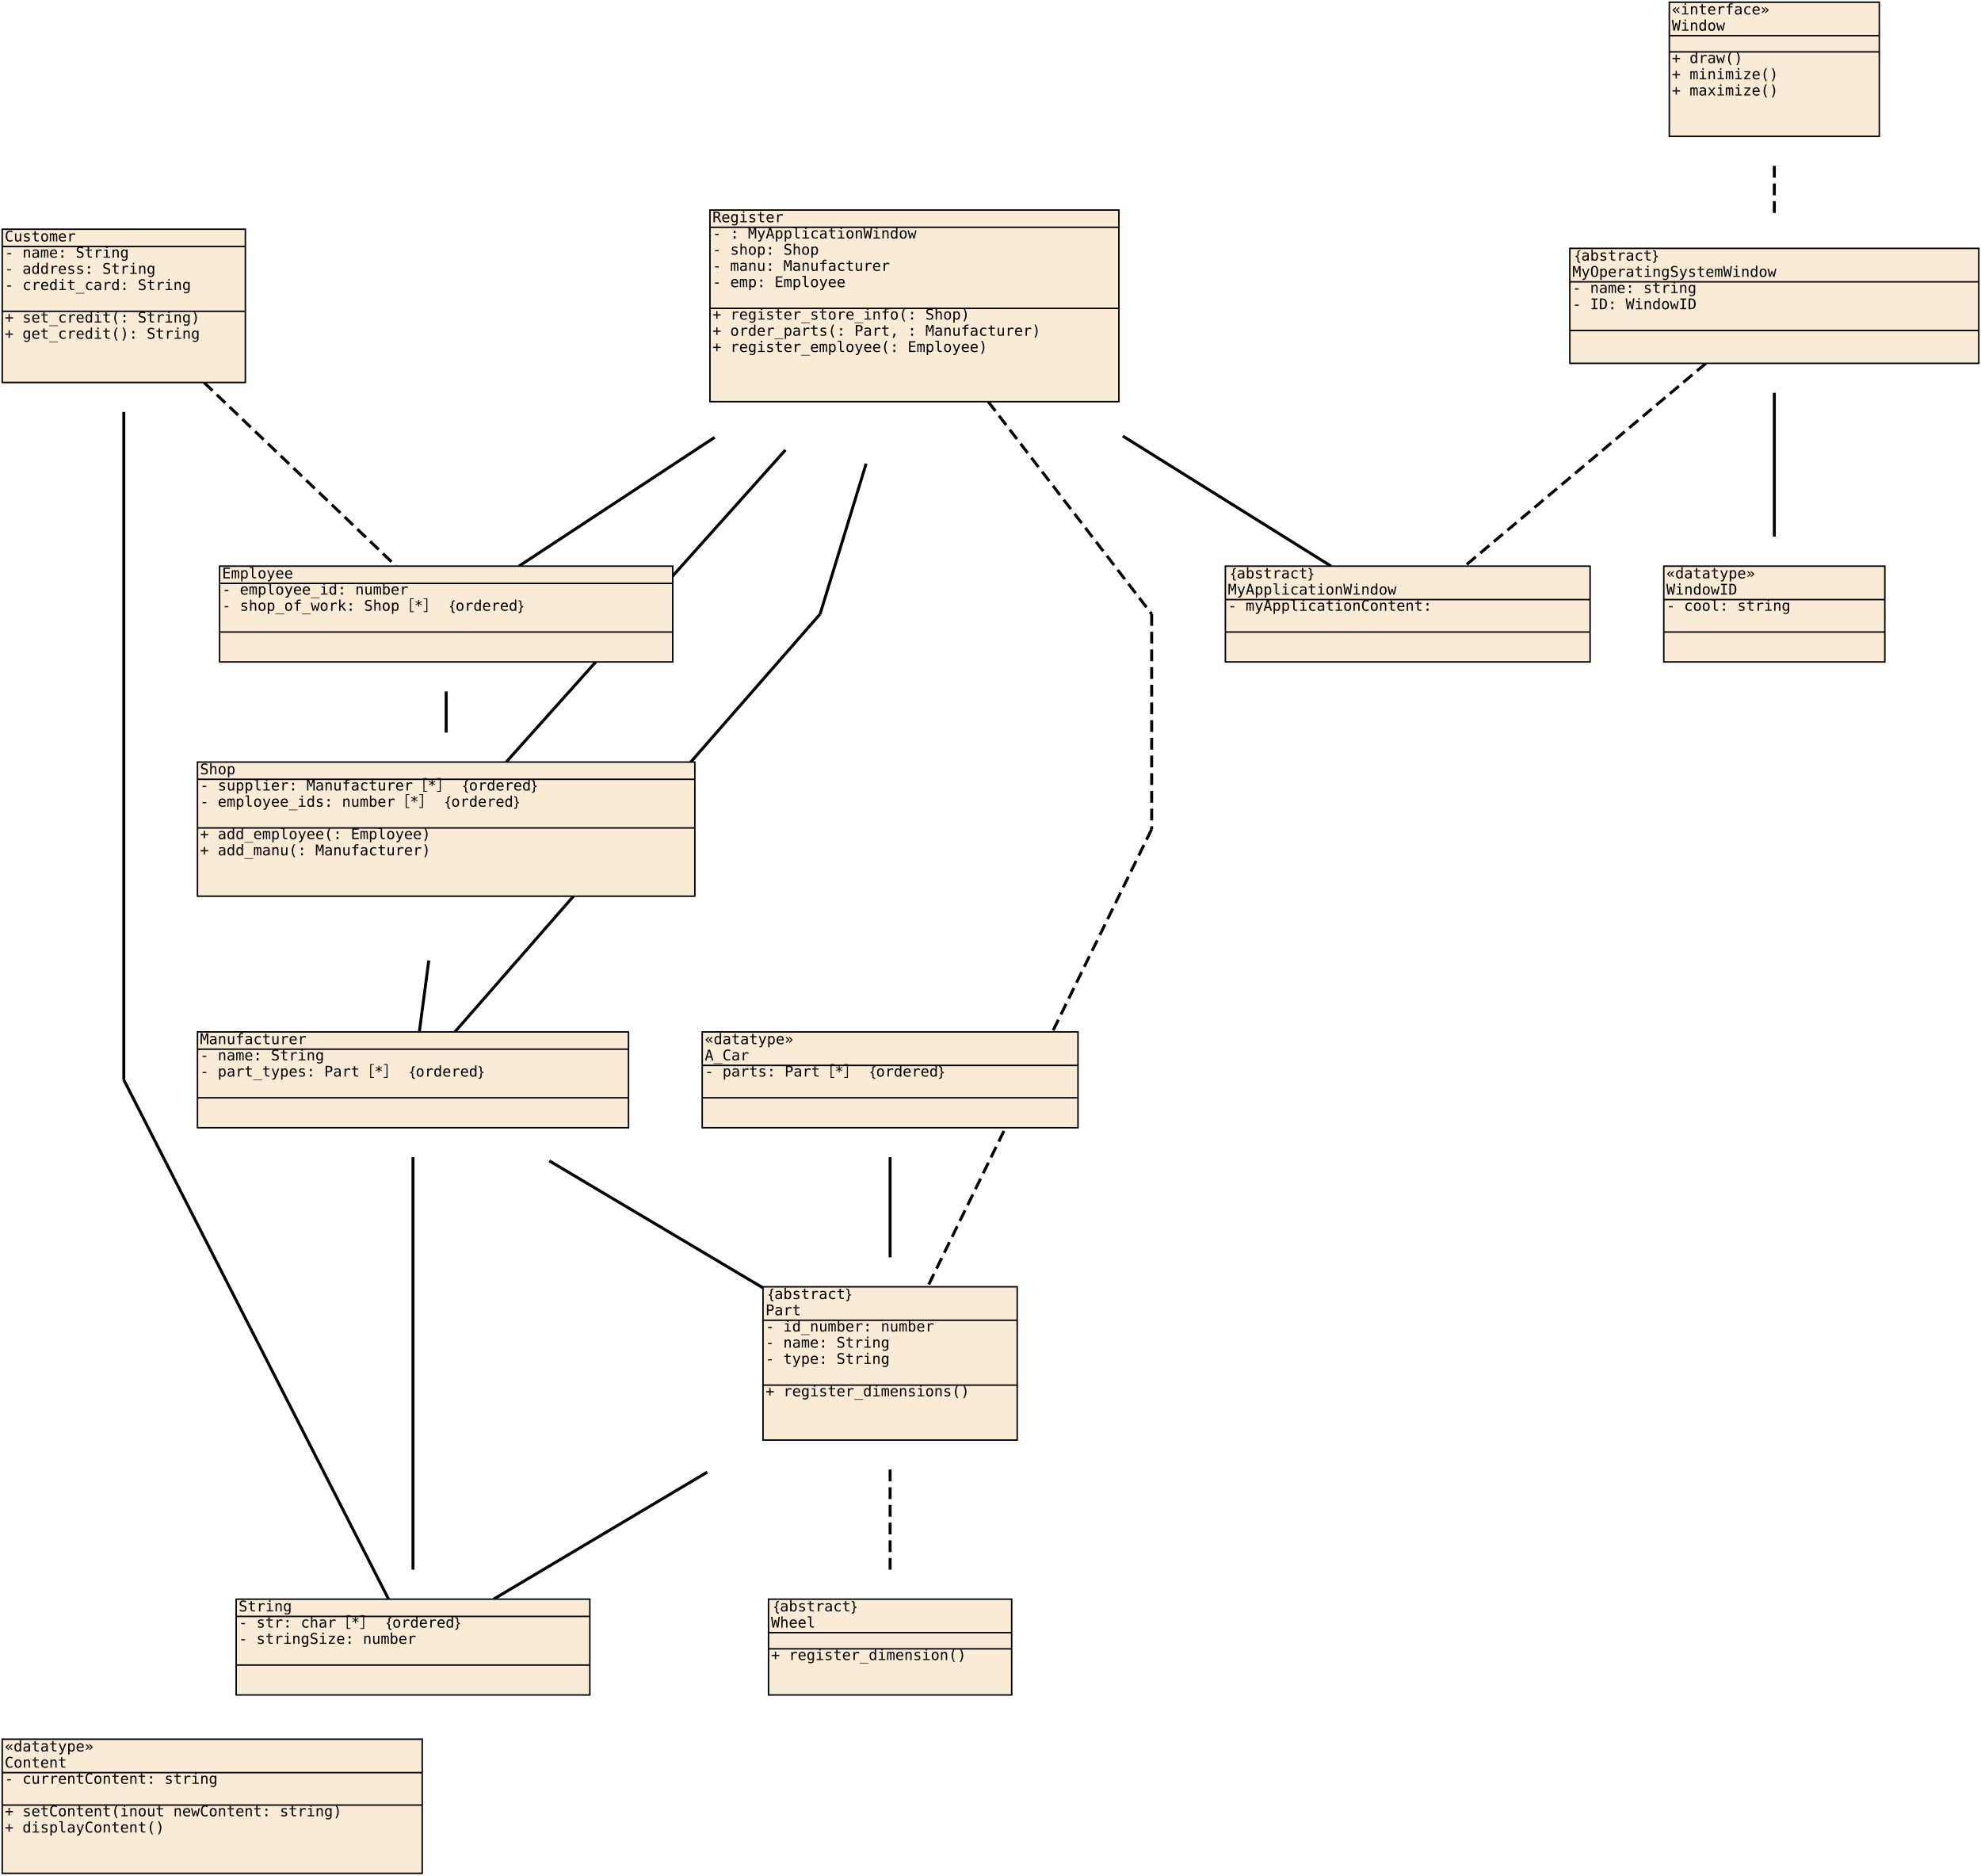
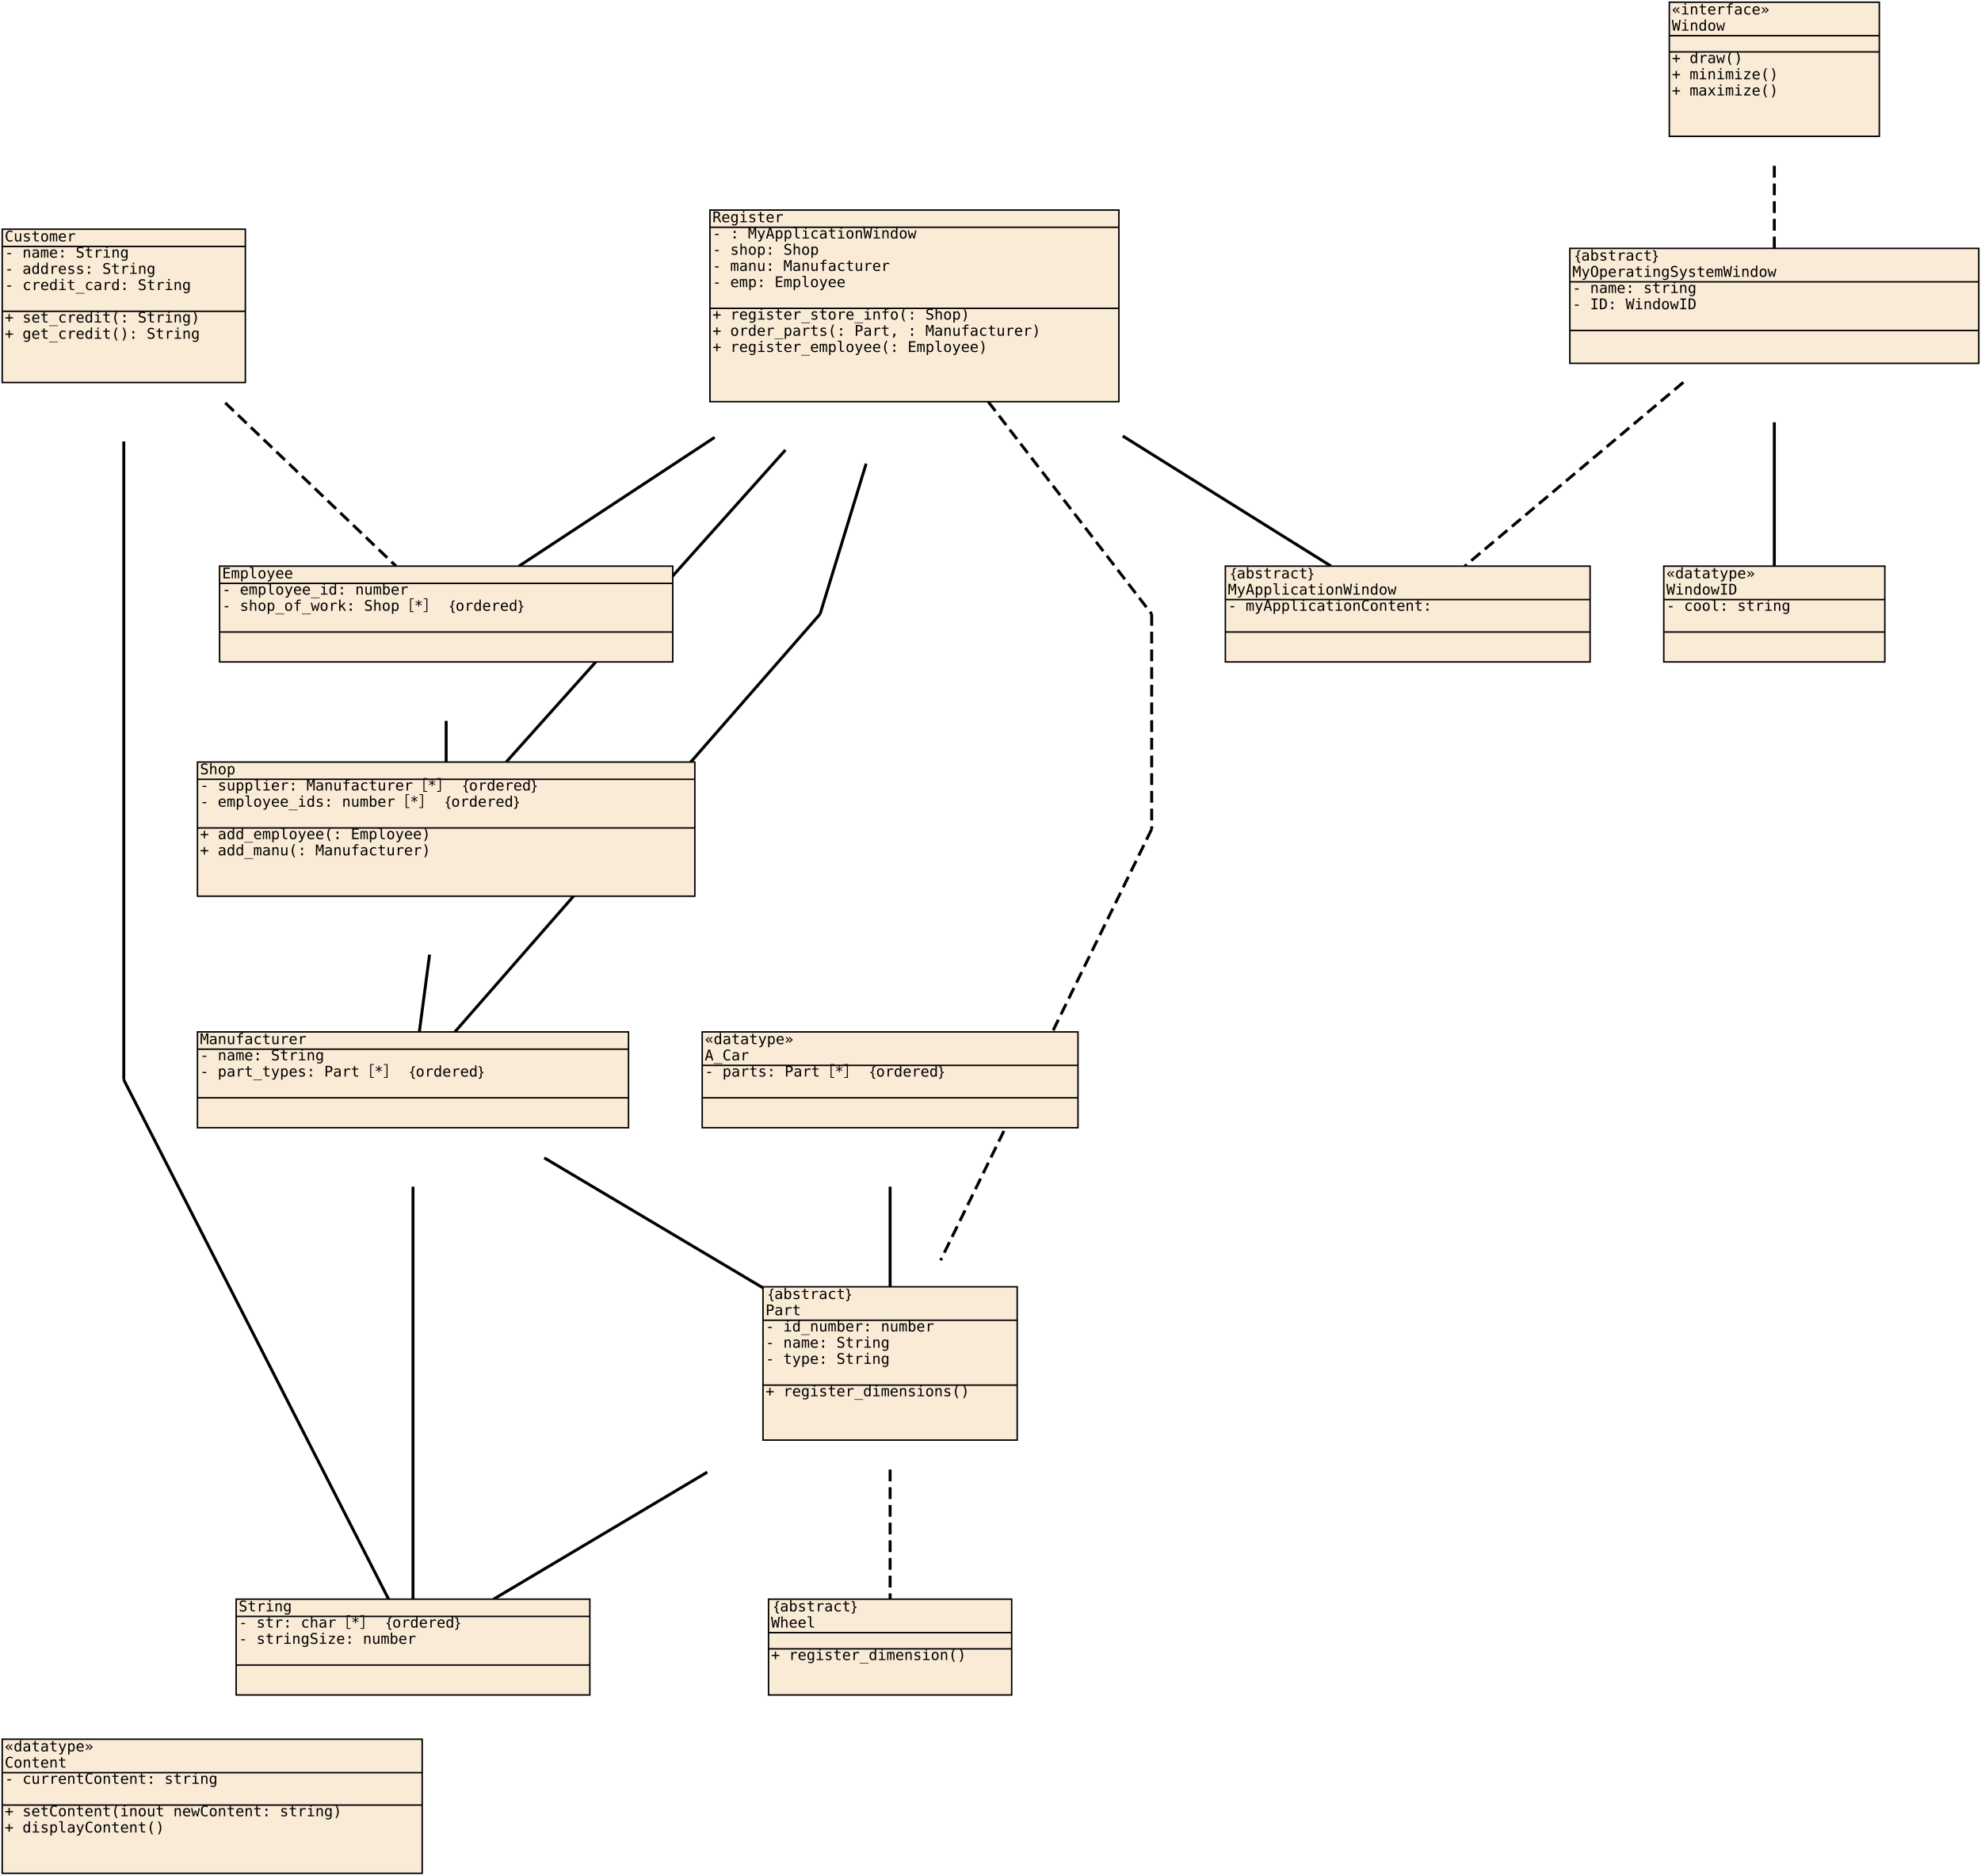
<svg xmlns="http://www.w3.org/2000/svg" version="1.1" baseProfile="full" style="background: white" viewBox="28.5 28.5 1344.25 1272.42">
  <style>.font_style {font: 10px monospace;}</style>
  <rect width="200%" height="200%" fill="white" />
  <g>
    <g>
-       <polygon points="632.5,793.583,624.5,813.583,640.5,813.583," />
-       <polygon points="632.5,901.5,624.5,881.5,640.5,881.5," />
-       <path fill="none" d=" M632.5,813.583 L632.5,881.5" stroke="#000000" stroke-width="2px" />
+       <polygon points="632.5,793.583,624.5,813.583,632.5,833.583,640.5,813.583," stroke="#000000" fill-opacity="0" />
+       <polygon points="" />
+       <path fill="none" d=" M632.5,833.583 L632.5,901.5" stroke="#000000" stroke-width="2px" />
    </g>
    <g>
      <polygon points="166.904,288,186.89,296.036,175.834,307.602," stroke="#000000" fill-opacity="0" />
      <polygon points="" />
-       <path fill="none" d=" M166.904,288 L297.247,412.583" stroke="#000000" stroke-width="2px" stroke-dasharray="8,4" />
-     </g>
-     <g>
-       <polygon points="112.5,288,104.5,308,120.5,308," />
-       <polygon points="" />
-       <path fill="none" d=" M112.5,308 L112.5,445.083 M112.5,445.083 L112.5,761.083 M112.5,761.083 L292.176,1113.42" stroke="#000000" stroke-width="2px" />
-     </g>
-     <g>
-       <polygon points="331.25,477.583,323.25,497.583,339.25,497.583," />
-       <polygon points="331.25,545.5,323.25,525.5,339.25,525.5," />
-       <path fill="none" d=" M331.25,497.583 L331.25,525.5" stroke="#000000" stroke-width="2px" />
-     </g>
-     <g>
-       <polygon points="363.433,793.583,384.713,796.925,401.257,816.063,376.538,810.679," stroke="#000000" fill-opacity="0" />
-       <polygon points="" />
-       <path fill="none" d=" M401.257,816.063 L546.25,902.238" stroke="#000000" stroke-width="2px" />
-     </g>
-     <g>
-       <polygon points="308.75,793.583,300.75,813.583,316.75,813.583," />
-       <polygon points="308.75,1113.42,300.75,1093.42,316.75,1093.42," />
-       <path fill="none" d=" M308.75,813.583 L308.75,1093.42" stroke="#000000" stroke-width="2px" />
+       <path fill="none" d=" M181.362,301.819 L297.247,412.583" stroke="#000000" stroke-width="2px" stroke-dasharray="8,4" />
+     </g>
+     <g>
+       <polygon points="112.5,288,104.5,308,112.5,328,120.5,308," />
+       <polygon points="" />
+       <path fill="none" d=" M112.5,328 L112.5,445.083 M112.5,445.083 L112.5,761.083 M112.5,761.083 L292.176,1113.42" stroke="#000000" stroke-width="2px" />
+     </g>
+     <g>
+       <polygon points="331.25,477.583,323.25,497.583,331.25,517.583,339.25,497.583," stroke="#000000" fill-opacity="0" />
+       <polygon points="" />
+       <path fill="none" d=" M331.25,517.583 L331.25,545.5" stroke="#000000" stroke-width="2px" />
+     </g>
+     <g>
+       <polygon points="363.433,793.583,384.713,796.925,397.818,814.02,376.538,810.679," stroke="#000000" fill-opacity="0" />
+       <polygon points="" />
+       <path fill="none" d=" M397.818,814.02 L546.25,902.238" stroke="#000000" stroke-width="2px" />
+     </g>
+     <g>
+       <polygon points="308.75,793.583,300.75,813.583,308.75,833.583,316.75,813.583," />
+       <polygon points="" />
+       <path fill="none" d=" M308.75,833.583 L308.75,1113.42" stroke="#000000" stroke-width="2px" />
    </g>
    <g>
      <polygon points="546.25,1004.76,533.145,1021.86,508.426,1027.24,524.97,1008.1," />
      <polygon points="" />
      <path fill="none" d=" M508.426,1027.24 L363.433,1113.42" stroke="#000000" stroke-width="2px" />
    </g>
    <g>
-       <polygon points="632.5,1005.5,624.5,1025.5,640.5,1025.5," />
-       <polygon points="632.5,1113.42,624.5,1093.42,640.5,1093.42," />
-       <path fill="none" d=" M632.5,1025.5 L632.5,1093.42" stroke="#000000" stroke-width="2px" stroke-dasharray="8,4" />
+       <polygon points="632.5,1005.5,624.5,1025.5,640.5,1025.5," stroke="#000000" fill-opacity="0" />
+       <polygon points="" />
+       <path fill="none" d=" M632.5,1025.5 L632.5,1113.42" stroke="#000000" stroke-width="2px" stroke-dasharray="8,4" />
    </g>
    <g>
      <polygon points="550.218,301,537.908,318.677,513.461,325.186,529.113,305.311," />
      <polygon points="" />
      <path fill="none" d=" M513.461,325.186 L380.641,412.583" stroke="#000000" stroke-width="2px" />
    </g>
    <g>
      <polygon points="629.104,301,630.899,322.466,616.225,343.073,615.6,317.783," />
      <polygon points="" />
      <path fill="none" d=" M616.225,343.073 L585,445.083 M585,445.083 L337.162,728.583" stroke="#000000" stroke-width="2px" />
    </g>
    <g>
      <polygon points="" />
      <polygon points="657.962,901.5,659.572,880.02,673.942,887.056," />
-       <path fill="none" d=" M699.052,301 L810,445.083 M810,445.083 L810,591 M810,591 L657.962,901.5" stroke="#000000" stroke-width="2px" stroke-dasharray="8,4" />
+       <path fill="none" d=" M699.052,301 L810,445.083 M810,445.083 L810,591 M810,591 L666.757,883.538" stroke="#000000" stroke-width="2px" stroke-dasharray="8,4" />
    </g>
    <g>
      <polygon points="590.82,301,583.443,321.238,561.475,333.785,571.521,310.567," />
      <polygon points="" />
      <path fill="none" d=" M561.475,333.785 L371.976,545.5" stroke="#000000" stroke-width="2px" />
    </g>
    <g>
      <polygon points="753.067,301,774.268,304.81,790.386,324.309,765.792,318.38," />
      <polygon points="" />
      <path fill="none" d=" M790.386,324.309 L931.716,412.583" stroke="#000000" stroke-width="2px" />
    </g>
    <g>
-       <polygon points="325.231,636.5,330.539,657.376,319.46,680.12,314.677,655.278," stroke="#000000" fill-opacity="0" />
-       <polygon points="" />
-       <path fill="none" d=" M319.46,680.12 L313.049,728.583" stroke="#000000" stroke-width="2px" />
-     </g>
-     <g>
-       <polygon points="1232.5,121,1224.5,141,1240.5,141," />
-       <polygon points="1232.5,197,1224.5,177,1240.5,177," />
-       <path fill="none" d=" M1232.5,141 L1232.5,177" stroke="#000000" stroke-width="2px" stroke-dasharray="8,4" />
+       <polygon points="325.231,636.5,330.539,657.376,319.985,676.155,314.677,655.278," stroke="#000000" fill-opacity="0" />
+       <polygon points="" />
+       <path fill="none" d=" M319.985,676.155 L313.049,728.583" stroke="#000000" stroke-width="2px" />
+     </g>
+     <g>
+       <polygon points="1232.5,121,1224.5,141,1240.5,141," stroke="#000000" fill-opacity="0" />
+       <polygon points="" />
+       <path fill="none" d=" M1232.5,141 L1232.5,197" stroke="#000000" stroke-width="2px" stroke-dasharray="8,4" />
    </g>
    <g>
      <polygon points="1186.1,275,1175.94,293.993,1165.64,281.745," stroke="#000000" fill-opacity="0" />
      <polygon points="" />
-       <path fill="none" d=" M1186.1,275 L1022.42,412.583" stroke="#000000" stroke-width="2px" stroke-dasharray="8,4" />
-     </g>
-     <g>
-       <polygon points="1232.5,275,1224.5,295,1240.5,295," />
-       <polygon points="1232.5,412.583,1224.5,392.583,1240.5,392.583," />
-       <path fill="none" d=" M1232.5,295 L1232.5,392.583" stroke="#000000" stroke-width="2px" />
+       <path fill="none" d=" M1170.79,287.869 L1022.42,412.583" stroke="#000000" stroke-width="2px" stroke-dasharray="8,4" />
+     </g>
+     <g>
+       <polygon points="1232.5,275,1224.5,295,1232.5,315,1240.5,295," />
+       <polygon points="" />
+       <path fill="none" d=" M1232.5,315 L1232.5,412.583" stroke="#000000" stroke-width="2px" />
    </g>
  </g>
  <g class="font_style" transform="translate(505, 728.5833)">
    <rect fill="#FAEBD7" fill-opacity="1" stroke-width="1px" stroke="#000000" width="255" height="65" />
    <text dy="0.83em" dx=".17em" text-anchor="start" fill="#000000" textLength="8.04em" lengthAdjust="spacingAndGlyphs">«datatype»</text>
    <text dy="1.93em" dx=".17em" text-anchor="start" fill="#000000" textLength="3.35em" lengthAdjust="spacingAndGlyphs">A_Car</text>
    <line x1="0" y1="2.27em" x2="255" y2="2.27em" stroke="black" stroke-width="1px" />
    <text dy="3.03em" dx=".17em" text-anchor="start" fill="#000000" textLength="22.78em" lengthAdjust="spacingAndGlyphs">- parts: Part［*］ ｛ordered｝</text>
    <text dy="4.13em" dx=".17em" text-anchor="start" fill="#000000" textLength="0em" lengthAdjust="spacingAndGlyphs" />
    <line x1="0" y1="4.47em" x2="255" y2="4.47em" stroke="black" stroke-width="1px" />
  </g>
  <g class="font_style" transform="translate(30, 184)">
    <rect fill="#FAEBD7" fill-opacity="1" stroke-width="1px" stroke="#000000" width="165" height="104" />
    <text dy="0.83em" dx=".17em" text-anchor="start" fill="#000000" textLength="5.36em" lengthAdjust="spacingAndGlyphs">Customer</text>
    <line x1="0" y1="1.17em" x2="165" y2="1.17em" stroke="black" stroke-width="1px" />
    <text dy="1.93em" dx=".17em" text-anchor="start" fill="#000000" textLength="9.38em" lengthAdjust="spacingAndGlyphs">- name: String</text>
    <text dy="3.03em" dx=".17em" text-anchor="start" fill="#000000" textLength="11.39em" lengthAdjust="spacingAndGlyphs">- address: String</text>
    <text dy="4.13em" dx=".17em" text-anchor="start" fill="#000000" textLength="14.07em" lengthAdjust="spacingAndGlyphs">- credit_card: String</text>
    <text dy="5.23em" dx=".17em" text-anchor="start" fill="#000000" textLength="0em" lengthAdjust="spacingAndGlyphs" />
    <line x1="0" y1="5.57em" x2="165" y2="5.57em" stroke="black" stroke-width="1px" />
    <text dy="6.33em" dx=".17em" text-anchor="start" fill="#000000" textLength="14.74em" lengthAdjust="spacingAndGlyphs">+ set_credit(: String)</text>
    <text dy="7.43em" dx=".17em" text-anchor="start" fill="#000000" textLength="14.74em" lengthAdjust="spacingAndGlyphs">+ get_credit(): String</text>
  </g>
  <g class="font_style" transform="translate(177.5, 412.5833)">
    <rect fill="#FAEBD7" fill-opacity="1" stroke-width="1px" stroke="#000000" width="307.5" height="65" />
    <text dy="0.83em" dx=".17em" text-anchor="start" fill="#000000" textLength="5.36em" lengthAdjust="spacingAndGlyphs">Employee</text>
    <line x1="0" y1="1.17em" x2="307.5" y2="1.17em" stroke="black" stroke-width="1px" />
    <text dy="1.93em" dx=".17em" text-anchor="start" fill="#000000" textLength="14.07em" lengthAdjust="spacingAndGlyphs">- employee_id: number</text>
    <text dy="3.03em" dx=".17em" text-anchor="start" fill="#000000" textLength="27.47em" lengthAdjust="spacingAndGlyphs">- shop_of_work: Shop［*］ ｛ordered｝</text>
    <text dy="4.13em" dx=".17em" text-anchor="start" fill="#000000" textLength="0em" lengthAdjust="spacingAndGlyphs" />
    <line x1="0" y1="4.47em" x2="307.5" y2="4.47em" stroke="black" stroke-width="1px" />
  </g>
  <g class="font_style" transform="translate(162.5, 728.5833)">
    <rect fill="#FAEBD7" fill-opacity="1" stroke-width="1px" stroke="#000000" width="292.5" height="65" />
    <text dy="0.83em" dx=".17em" text-anchor="start" fill="#000000" textLength="8.04em" lengthAdjust="spacingAndGlyphs">Manufacturer</text>
    <line x1="0" y1="1.17em" x2="292.5" y2="1.17em" stroke="black" stroke-width="1px" />
    <text dy="1.93em" dx=".17em" text-anchor="start" fill="#000000" textLength="9.38em" lengthAdjust="spacingAndGlyphs">- name: String</text>
    <text dy="3.03em" dx=".17em" text-anchor="start" fill="#000000" textLength="26.13em" lengthAdjust="spacingAndGlyphs">- part_types: Part［*］ ｛ordered｝</text>
    <text dy="4.13em" dx=".17em" text-anchor="start" fill="#000000" textLength="0em" lengthAdjust="spacingAndGlyphs" />
    <line x1="0" y1="4.47em" x2="292.5" y2="4.47em" stroke="black" stroke-width="1px" />
  </g>
  <g class="font_style" transform="translate(546.25, 901.5)">
    <rect fill="#FAEBD7" fill-opacity="1" stroke-width="1px" stroke="#000000" width="172.5" height="104" />
    <text dy="0.83em" dx=".17em" text-anchor="start" fill="#000000" textLength="9.38em" lengthAdjust="spacingAndGlyphs">｛abstract｝</text>
    <text dy="1.93em" dx=".17em" text-anchor="start" fill="#000000" textLength="2.68em" lengthAdjust="spacingAndGlyphs">Part</text>
    <line x1="0" y1="2.27em" x2="172.5" y2="2.27em" stroke="black" stroke-width="1px" />
    <text dy="3.03em" dx=".17em" text-anchor="start" fill="#000000" textLength="12.73em" lengthAdjust="spacingAndGlyphs">- id_number: number</text>
    <text dy="4.13em" dx=".17em" text-anchor="start" fill="#000000" textLength="9.38em" lengthAdjust="spacingAndGlyphs">- name: String</text>
    <text dy="5.23em" dx=".17em" text-anchor="start" fill="#000000" textLength="9.38em" lengthAdjust="spacingAndGlyphs">- type: String</text>
    <text dy="6.33em" dx=".17em" text-anchor="start" fill="#000000" textLength="0em" lengthAdjust="spacingAndGlyphs" />
    <line x1="0" y1="6.67em" x2="172.5" y2="6.67em" stroke="black" stroke-width="1px" />
    <text dy="7.43em" dx=".17em" text-anchor="start" fill="#000000" textLength="15.41em" lengthAdjust="spacingAndGlyphs">+ register_dimensions()</text>
  </g>
  <g class="font_style" transform="translate(510.25, 171)">
    <rect fill="#FAEBD7" fill-opacity="1" stroke-width="1px" stroke="#000000" width="277.5" height="130" />
    <text dy="0.83em" dx=".17em" text-anchor="start" fill="#000000" textLength="5.36em" lengthAdjust="spacingAndGlyphs">Register</text>
    <line x1="0" y1="1.17em" x2="277.5" y2="1.17em" stroke="black" stroke-width="1px" />
    <text dy="1.93em" dx=".17em" text-anchor="start" fill="#000000" textLength="15.41em" lengthAdjust="spacingAndGlyphs">- : MyApplicationWindow</text>
    <text dy="3.03em" dx=".17em" text-anchor="start" fill="#000000" textLength="8.04em" lengthAdjust="spacingAndGlyphs">- shop: Shop</text>
    <text dy="4.13em" dx=".17em" text-anchor="start" fill="#000000" textLength="13.4em" lengthAdjust="spacingAndGlyphs">- manu: Manufacturer</text>
    <text dy="5.23em" dx=".17em" text-anchor="start" fill="#000000" textLength="10.05em" lengthAdjust="spacingAndGlyphs">- emp: Employee</text>
    <text dy="6.33em" dx=".17em" text-anchor="start" fill="#000000" textLength="0em" lengthAdjust="spacingAndGlyphs" />
    <line x1="0" y1="6.67em" x2="277.5" y2="6.67em" stroke="black" stroke-width="1px" />
    <text dy="7.43em" dx=".17em" text-anchor="start" fill="#000000" textLength="19.43em" lengthAdjust="spacingAndGlyphs">+ register_store_info(: Shop)</text>
    <text dy="8.53em" dx=".17em" text-anchor="start" fill="#000000" textLength="24.79em" lengthAdjust="spacingAndGlyphs">+ order_parts(: Part, : Manufacturer)</text>
    <text dy="9.63em" dx=".17em" text-anchor="start" fill="#000000" textLength="20.77em" lengthAdjust="spacingAndGlyphs">+ register_employee(: Employee)</text>
  </g>
  <g class="font_style" transform="translate(162.5, 545.5)">
    <rect fill="#FAEBD7" fill-opacity="1" stroke-width="1px" stroke="#000000" width="337.5" height="91" />
    <text dy="0.83em" dx=".17em" text-anchor="start" fill="#000000" textLength="2.68em" lengthAdjust="spacingAndGlyphs">Shop</text>
    <line x1="0" y1="1.17em" x2="337.5" y2="1.17em" stroke="black" stroke-width="1px" />
    <text dy="1.93em" dx=".17em" text-anchor="start" fill="#000000" textLength="30.15em" lengthAdjust="spacingAndGlyphs">- supplier: Manufacturer［*］ ｛ordered｝</text>
    <text dy="3.03em" dx=".17em" text-anchor="start" fill="#000000" textLength="28.81em" lengthAdjust="spacingAndGlyphs">- employee_ids: number［*］ ｛ordered｝</text>
    <text dy="4.13em" dx=".17em" text-anchor="start" fill="#000000" textLength="0em" lengthAdjust="spacingAndGlyphs" />
    <line x1="0" y1="4.47em" x2="337.5" y2="4.47em" stroke="black" stroke-width="1px" />
    <text dy="5.23em" dx=".17em" text-anchor="start" fill="#000000" textLength="17.42em" lengthAdjust="spacingAndGlyphs">+ add_employee(: Employee)</text>
    <text dy="6.33em" dx=".17em" text-anchor="start" fill="#000000" textLength="17.42em" lengthAdjust="spacingAndGlyphs">+ add_manu(: Manufacturer)</text>
  </g>
  <g class="font_style" transform="translate(188.75, 1113.417)">
    <rect fill="#FAEBD7" fill-opacity="1" stroke-width="1px" stroke="#000000" width="240" height="65" />
    <text dy="0.83em" dx=".17em" text-anchor="start" fill="#000000" textLength="4.02em" lengthAdjust="spacingAndGlyphs">String</text>
    <line x1="0" y1="1.17em" x2="240" y2="1.17em" stroke="black" stroke-width="1px" />
    <text dy="1.93em" dx=".17em" text-anchor="start" fill="#000000" textLength="21.44em" lengthAdjust="spacingAndGlyphs">- str: char［*］ ｛ordered｝</text>
    <text dy="3.03em" dx=".17em" text-anchor="start" fill="#000000" textLength="13.4em" lengthAdjust="spacingAndGlyphs">- stringSize: number</text>
    <text dy="4.13em" dx=".17em" text-anchor="start" fill="#000000" textLength="0em" lengthAdjust="spacingAndGlyphs" />
    <line x1="0" y1="4.47em" x2="240" y2="4.47em" stroke="black" stroke-width="1px" />
  </g>
  <g class="font_style" transform="translate(1161.25, 30)">
    <rect fill="#FAEBD7" fill-opacity="1" stroke-width="1px" stroke="#000000" width="142.5" height="91" />
    <text dy="0.83em" dx=".17em" text-anchor="start" fill="#000000" textLength="8.71em" lengthAdjust="spacingAndGlyphs">«interface»</text>
    <text dy="1.93em" dx=".17em" text-anchor="start" fill="#000000" textLength="4.02em" lengthAdjust="spacingAndGlyphs">Window</text>
    <line x1="0" y1="2.27em" x2="142.5" y2="2.27em" stroke="black" stroke-width="1px" />
    <text dy="3.03em" dx=".17em" text-anchor="start" fill="#000000" textLength="0em" lengthAdjust="spacingAndGlyphs" />
    <line x1="0" y1="3.37em" x2="142.5" y2="3.37em" stroke="black" stroke-width="1px" />
    <text dy="4.13em" dx=".17em" text-anchor="start" fill="#000000" textLength="5.36em" lengthAdjust="spacingAndGlyphs">+ draw()</text>
    <text dy="5.23em" dx=".17em" text-anchor="start" fill="#000000" textLength="8.04em" lengthAdjust="spacingAndGlyphs">+ minimize()</text>
    <text dy="6.33em" dx=".17em" text-anchor="start" fill="#000000" textLength="8.04em" lengthAdjust="spacingAndGlyphs">+ maximize()</text>
  </g>
  <g class="font_style" transform="translate(1093.75, 197)">
    <rect fill="#FAEBD7" fill-opacity="1" stroke-width="1px" stroke="#000000" width="277.5" height="78" />
    <text dy="0.83em" dx=".17em" text-anchor="start" fill="#000000" textLength="9.38em" lengthAdjust="spacingAndGlyphs">｛abstract｝</text>
    <text dy="1.93em" dx=".17em" text-anchor="start" fill="#000000" textLength="15.41em" lengthAdjust="spacingAndGlyphs">MyOperatingSystemWindow</text>
    <line x1="0" y1="2.27em" x2="277.5" y2="2.27em" stroke="black" stroke-width="1px" />
    <text dy="3.03em" dx=".17em" text-anchor="start" fill="#000000" textLength="9.38em" lengthAdjust="spacingAndGlyphs">- name: string</text>
    <text dy="4.13em" dx=".17em" text-anchor="start" fill="#000000" textLength="9.38em" lengthAdjust="spacingAndGlyphs">- ID: WindowID</text>
    <text dy="5.23em" dx=".17em" text-anchor="start" fill="#000000" textLength="0em" lengthAdjust="spacingAndGlyphs" />
    <line x1="0" y1="5.57em" x2="277.5" y2="5.57em" stroke="black" stroke-width="1px" />
  </g>
  <g class="font_style" transform="translate(860, 412.5833)">
    <rect fill="#FAEBD7" fill-opacity="1" stroke-width="1px" stroke="#000000" width="247.5" height="65" />
    <text dy="0.83em" dx=".17em" text-anchor="start" fill="#000000" textLength="9.38em" lengthAdjust="spacingAndGlyphs">｛abstract｝</text>
    <text dy="1.93em" dx=".17em" text-anchor="start" fill="#000000" textLength="12.73em" lengthAdjust="spacingAndGlyphs">MyApplicationWindow</text>
    <line x1="0" y1="2.27em" x2="247.5" y2="2.27em" stroke="black" stroke-width="1px" />
    <text dy="3.03em" dx=".17em" text-anchor="start" fill="#000000" textLength="16.08em" lengthAdjust="spacingAndGlyphs">- myApplicationContent: </text>
    <text dy="4.13em" dx=".17em" text-anchor="start" fill="#000000" textLength="0em" lengthAdjust="spacingAndGlyphs" />
    <line x1="0" y1="4.47em" x2="247.5" y2="4.47em" stroke="black" stroke-width="1px" />
  </g>
  <g class="font_style" transform="translate(1157.5, 412.5833)">
    <rect fill="#FAEBD7" fill-opacity="1" stroke-width="1px" stroke="#000000" width="150" height="65" />
    <text dy="0.83em" dx=".17em" text-anchor="start" fill="#000000" textLength="8.04em" lengthAdjust="spacingAndGlyphs">«datatype»</text>
    <text dy="1.93em" dx=".17em" text-anchor="start" fill="#000000" textLength="5.36em" lengthAdjust="spacingAndGlyphs">WindowID</text>
    <line x1="0" y1="2.27em" x2="150" y2="2.27em" stroke="black" stroke-width="1px" />
    <text dy="3.03em" dx=".17em" text-anchor="start" fill="#000000" textLength="9.38em" lengthAdjust="spacingAndGlyphs">- cool: string</text>
    <text dy="4.13em" dx=".17em" text-anchor="start" fill="#000000" textLength="0em" lengthAdjust="spacingAndGlyphs" />
    <line x1="0" y1="4.47em" x2="150" y2="4.47em" stroke="black" stroke-width="1px" />
  </g>
  <g class="font_style" transform="translate(30, 1208.417)">
    <rect fill="#FAEBD7" fill-opacity="1" stroke-width="1px" stroke="#000000" width="285" height="91" />
    <text dy="0.83em" dx=".17em" text-anchor="start" fill="#000000" textLength="8.04em" lengthAdjust="spacingAndGlyphs">«datatype»</text>
    <text dy="1.93em" dx=".17em" text-anchor="start" fill="#000000" textLength="4.69em" lengthAdjust="spacingAndGlyphs">Content</text>
    <line x1="0" y1="2.27em" x2="285" y2="2.27em" stroke="black" stroke-width="1px" />
    <text dy="3.03em" dx=".17em" text-anchor="start" fill="#000000" textLength="16.08em" lengthAdjust="spacingAndGlyphs">- currentContent: string</text>
    <text dy="4.13em" dx=".17em" text-anchor="start" fill="#000000" textLength="0em" lengthAdjust="spacingAndGlyphs" />
    <line x1="0" y1="4.47em" x2="285" y2="4.47em" stroke="black" stroke-width="1px" />
    <text dy="5.23em" dx=".17em" text-anchor="start" fill="#000000" textLength="25.46em" lengthAdjust="spacingAndGlyphs">+ setContent(inout newContent: string)</text>
    <text dy="6.33em" dx=".17em" text-anchor="start" fill="#000000" textLength="12.06em" lengthAdjust="spacingAndGlyphs">+ displayContent()</text>
  </g>
  <g class="font_style" transform="translate(550, 1113.417)">
    <rect fill="#FAEBD7" fill-opacity="1" stroke-width="1px" stroke="#000000" width="165" height="65" />
    <text dy="0.83em" dx=".17em" text-anchor="start" fill="#000000" textLength="9.38em" lengthAdjust="spacingAndGlyphs">｛abstract｝</text>
    <text dy="1.93em" dx=".17em" text-anchor="start" fill="#000000" textLength="3.35em" lengthAdjust="spacingAndGlyphs">Wheel</text>
    <line x1="0" y1="2.27em" x2="165" y2="2.27em" stroke="black" stroke-width="1px" />
    <text dy="3.03em" dx=".17em" text-anchor="start" fill="#000000" textLength="0em" lengthAdjust="spacingAndGlyphs" />
    <line x1="0" y1="3.37em" x2="165" y2="3.37em" stroke="black" stroke-width="1px" />
    <text dy="4.13em" dx=".17em" text-anchor="start" fill="#000000" textLength="14.74em" lengthAdjust="spacingAndGlyphs">+ register_dimension()</text>
  </g>
</svg>
